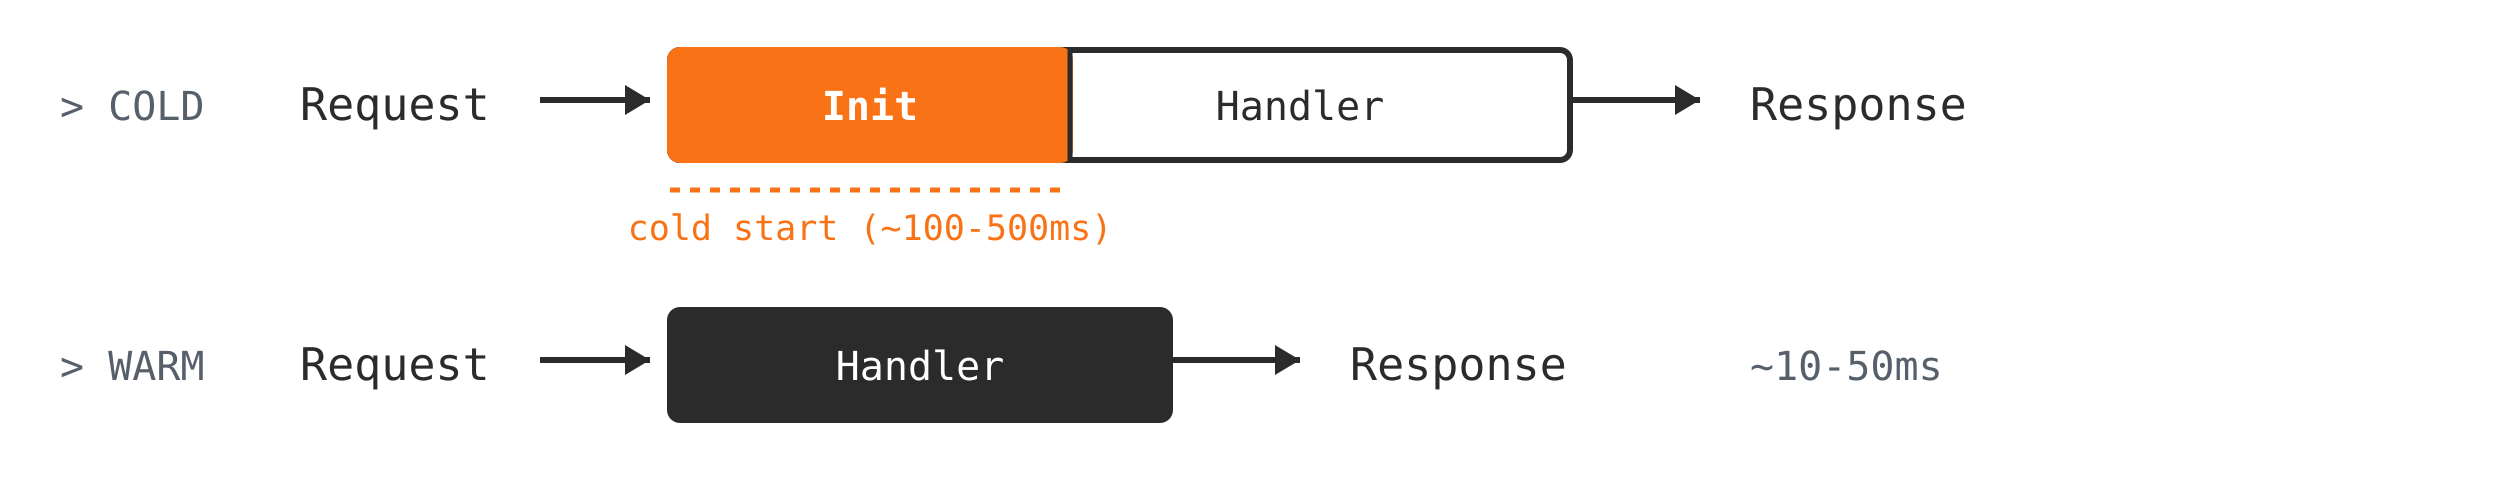
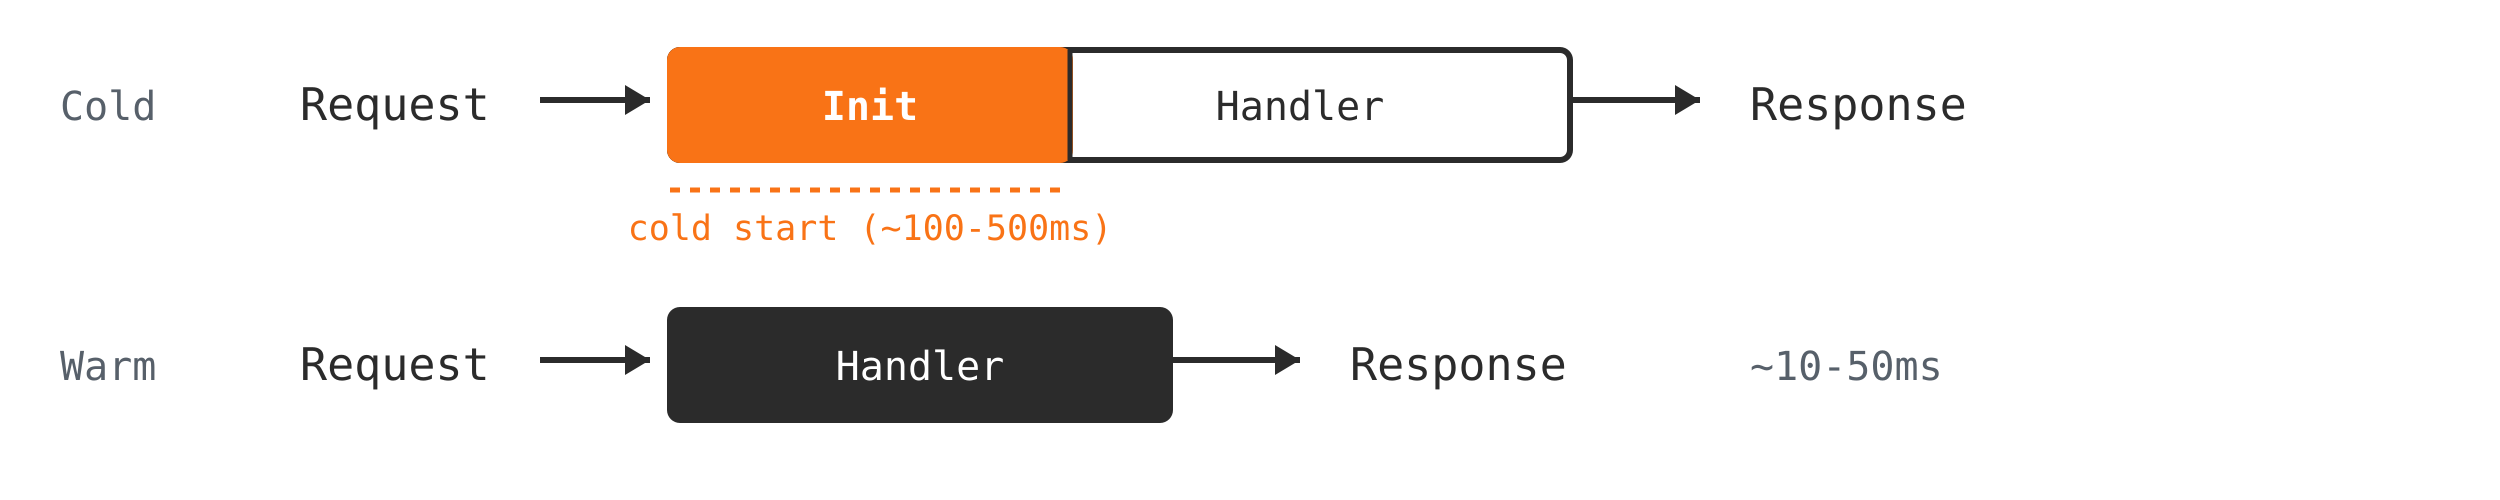
<svg xmlns="http://www.w3.org/2000/svg" viewBox="0 0 500 100" font-family="ui-monospace, SFMono-Regular, 'SF Mono', Menlo, monospace">
  <rect width="500" height="100" fill="#fff" />
-   <text x="12" y="24" font-size="8" fill="#57606a">&gt; COLD</text>
+   <text x="12" y="24" font-size="8" fill="#57606a">Cold</text>
  <text x="60" y="24" font-size="9" fill="#2b2b2b">Request</text>
  <line x1="108" y1="20" x2="130" y2="20" stroke="#2b2b2b" stroke-width="1.2" />
  <polygon points="130,20 125,17 125,23" fill="#2b2b2b" />
  <rect x="134" y="10" width="180" height="22" rx="2" fill="none" stroke="#2b2b2b" stroke-width="1.2" />
  <rect x="134" y="10" width="80" height="22" rx="2" fill="#f97316" stroke="#f97316" stroke-width="1.2" />
  <text x="174" y="24" text-anchor="middle" font-size="8" fill="#fff" font-weight="600">Init</text>
  <line x1="214" y1="10" x2="214" y2="32" stroke="#2b2b2b" stroke-width="1" />
  <text x="260" y="24" text-anchor="middle" font-size="8" fill="#2b2b2b">Handler</text>
  <line x1="314" y1="20" x2="340" y2="20" stroke="#2b2b2b" stroke-width="1.2" />
  <polygon points="340,20 335,17 335,23" fill="#2b2b2b" />
  <text x="350" y="24" font-size="9" fill="#2b2b2b">Response</text>
  <line x1="134" y1="38" x2="214" y2="38" stroke="#f97316" stroke-width="1" stroke-dasharray="2,2" />
  <text x="174" y="48" text-anchor="middle" font-size="7" fill="#f97316">cold start (~100-500ms)</text>
-   <text x="12" y="76" font-size="8" fill="#57606a">&gt; WARM</text>
+   <text x="12" y="76" font-size="8" fill="#57606a">Warm</text>
  <text x="60" y="76" font-size="9" fill="#2b2b2b">Request</text>
  <line x1="108" y1="72" x2="130" y2="72" stroke="#2b2b2b" stroke-width="1.2" />
  <polygon points="130,72 125,69 125,75" fill="#2b2b2b" />
  <rect x="134" y="62" width="100" height="22" rx="2" fill="#2b2b2b" stroke="#2b2b2b" stroke-width="1.2" />
  <text x="184" y="76" text-anchor="middle" font-size="8" fill="#fff">Handler</text>
  <line x1="234" y1="72" x2="260" y2="72" stroke="#2b2b2b" stroke-width="1.2" />
  <polygon points="260,72 255,69 255,75" fill="#2b2b2b" />
  <text x="270" y="76" font-size="9" fill="#2b2b2b">Response</text>
  <text x="350" y="76" font-size="8" fill="#57606a">~10-50ms</text>
</svg>
